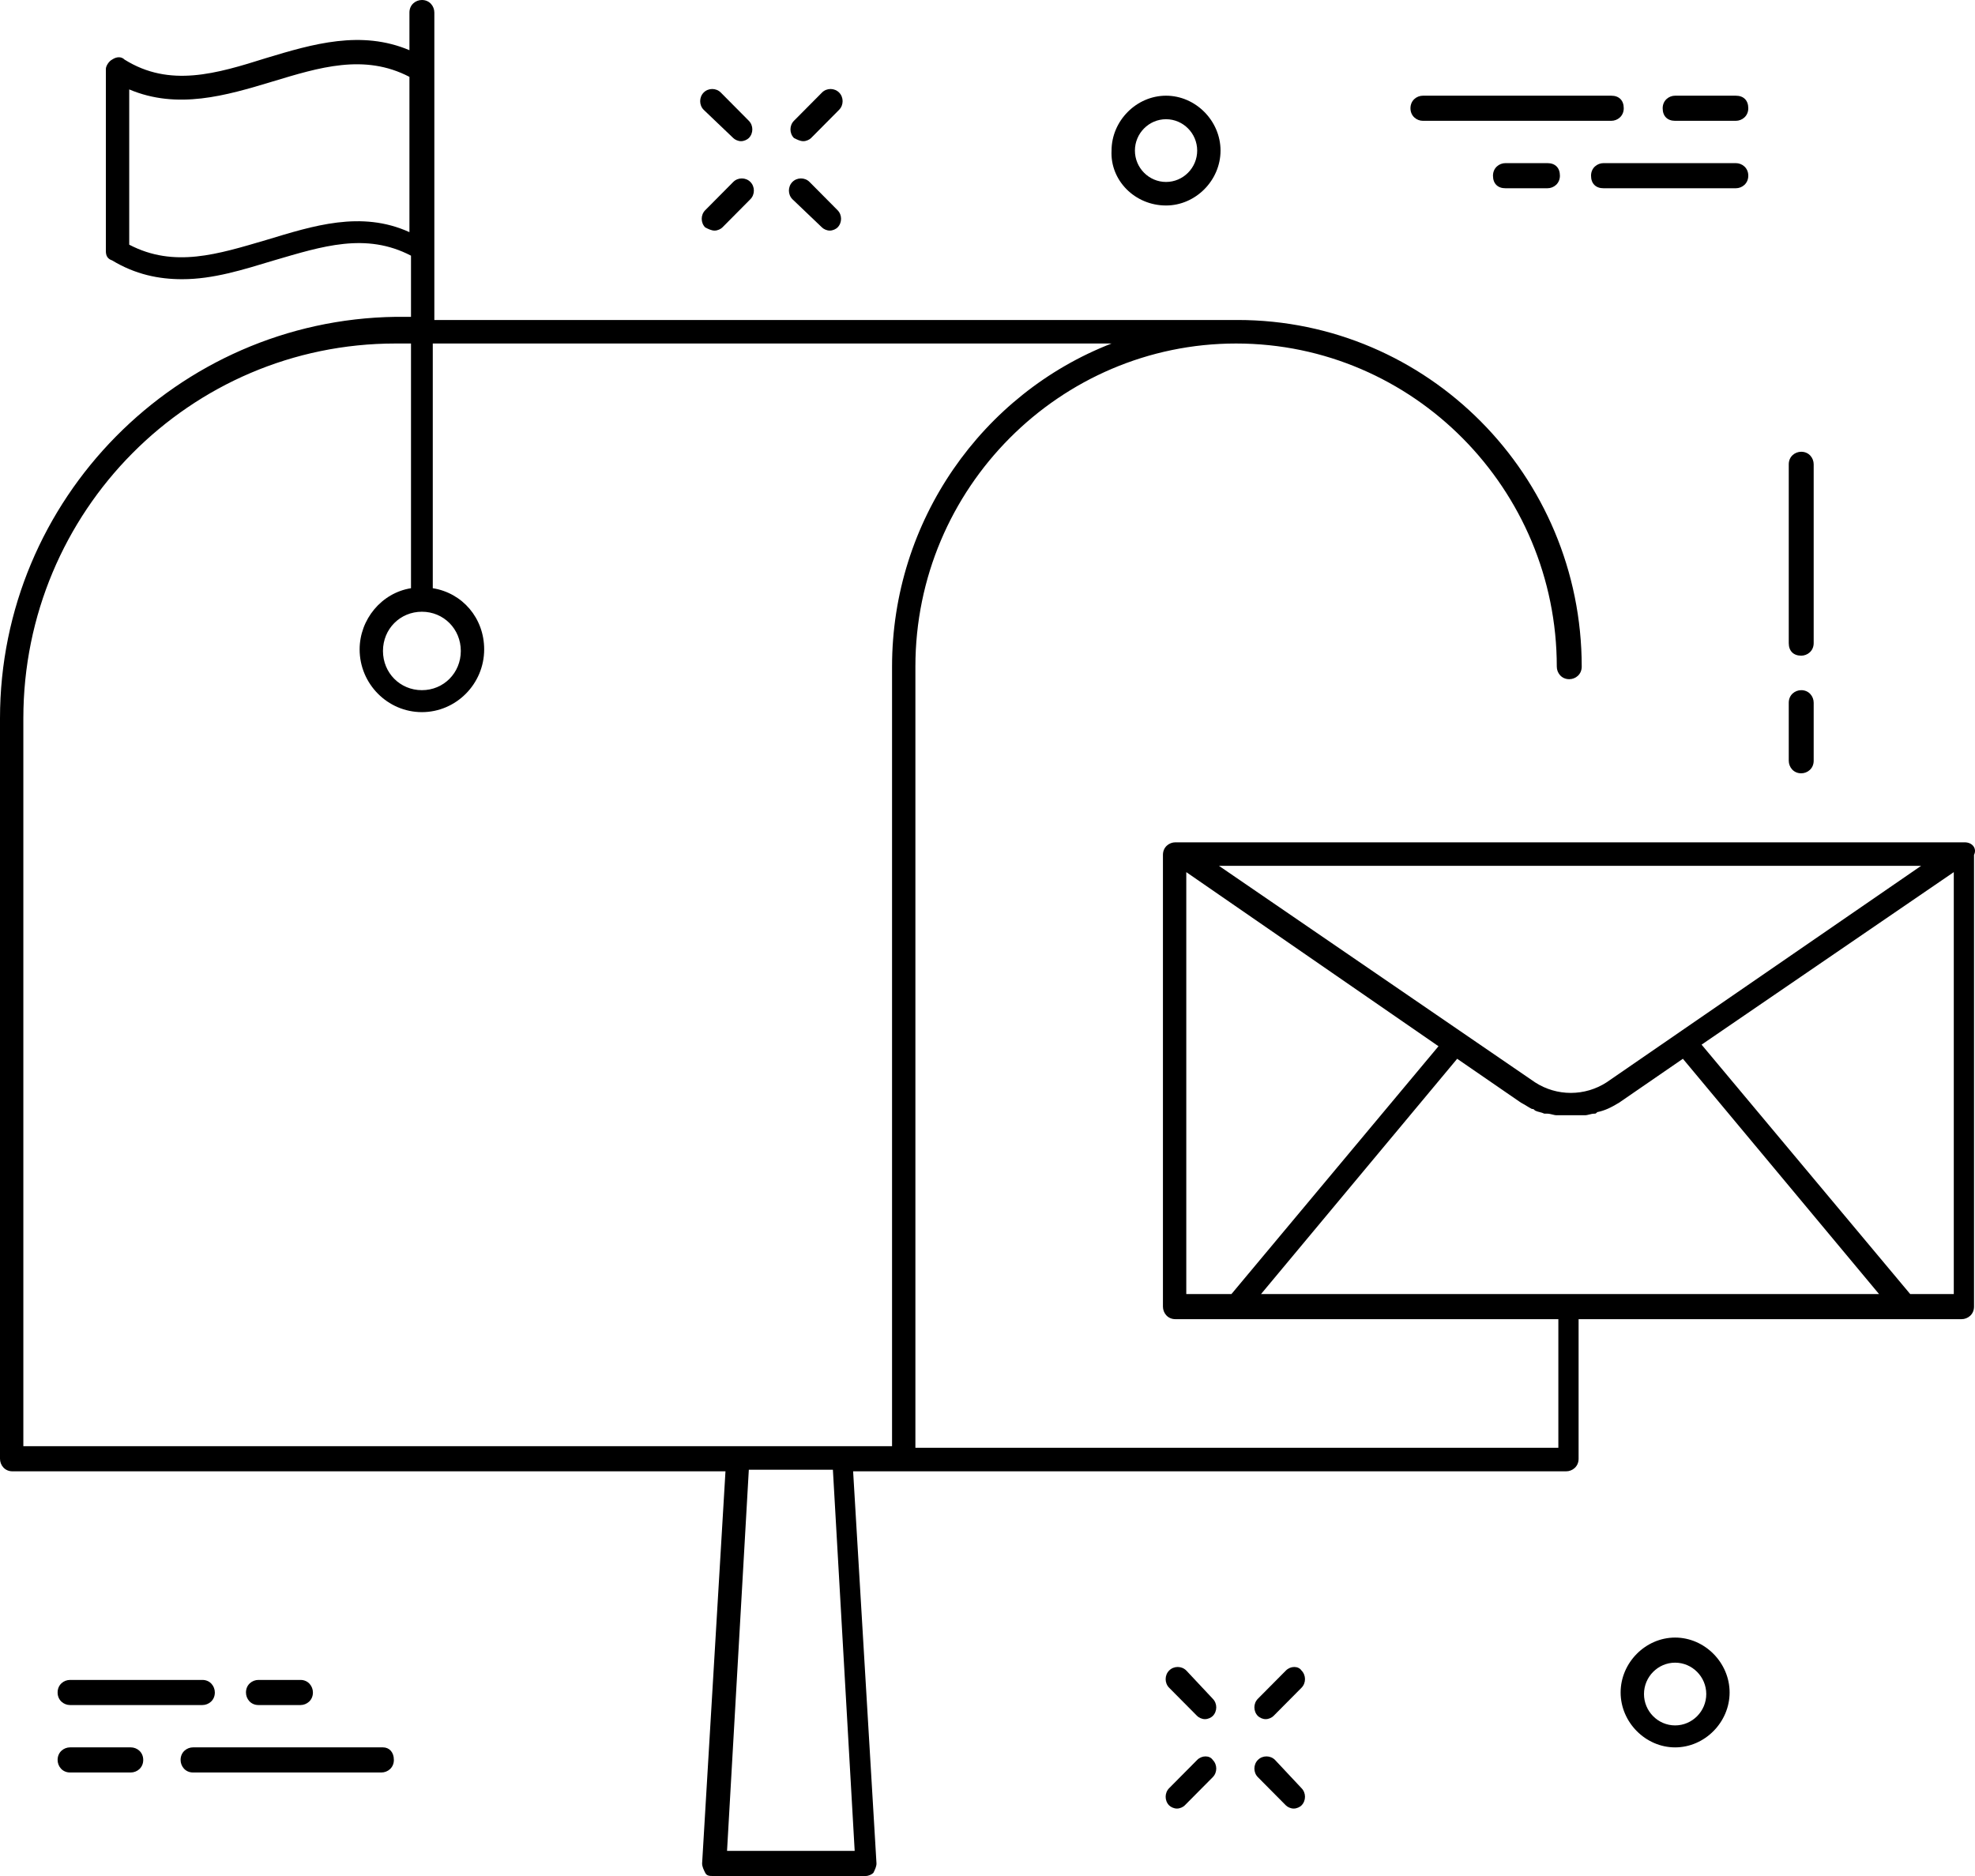
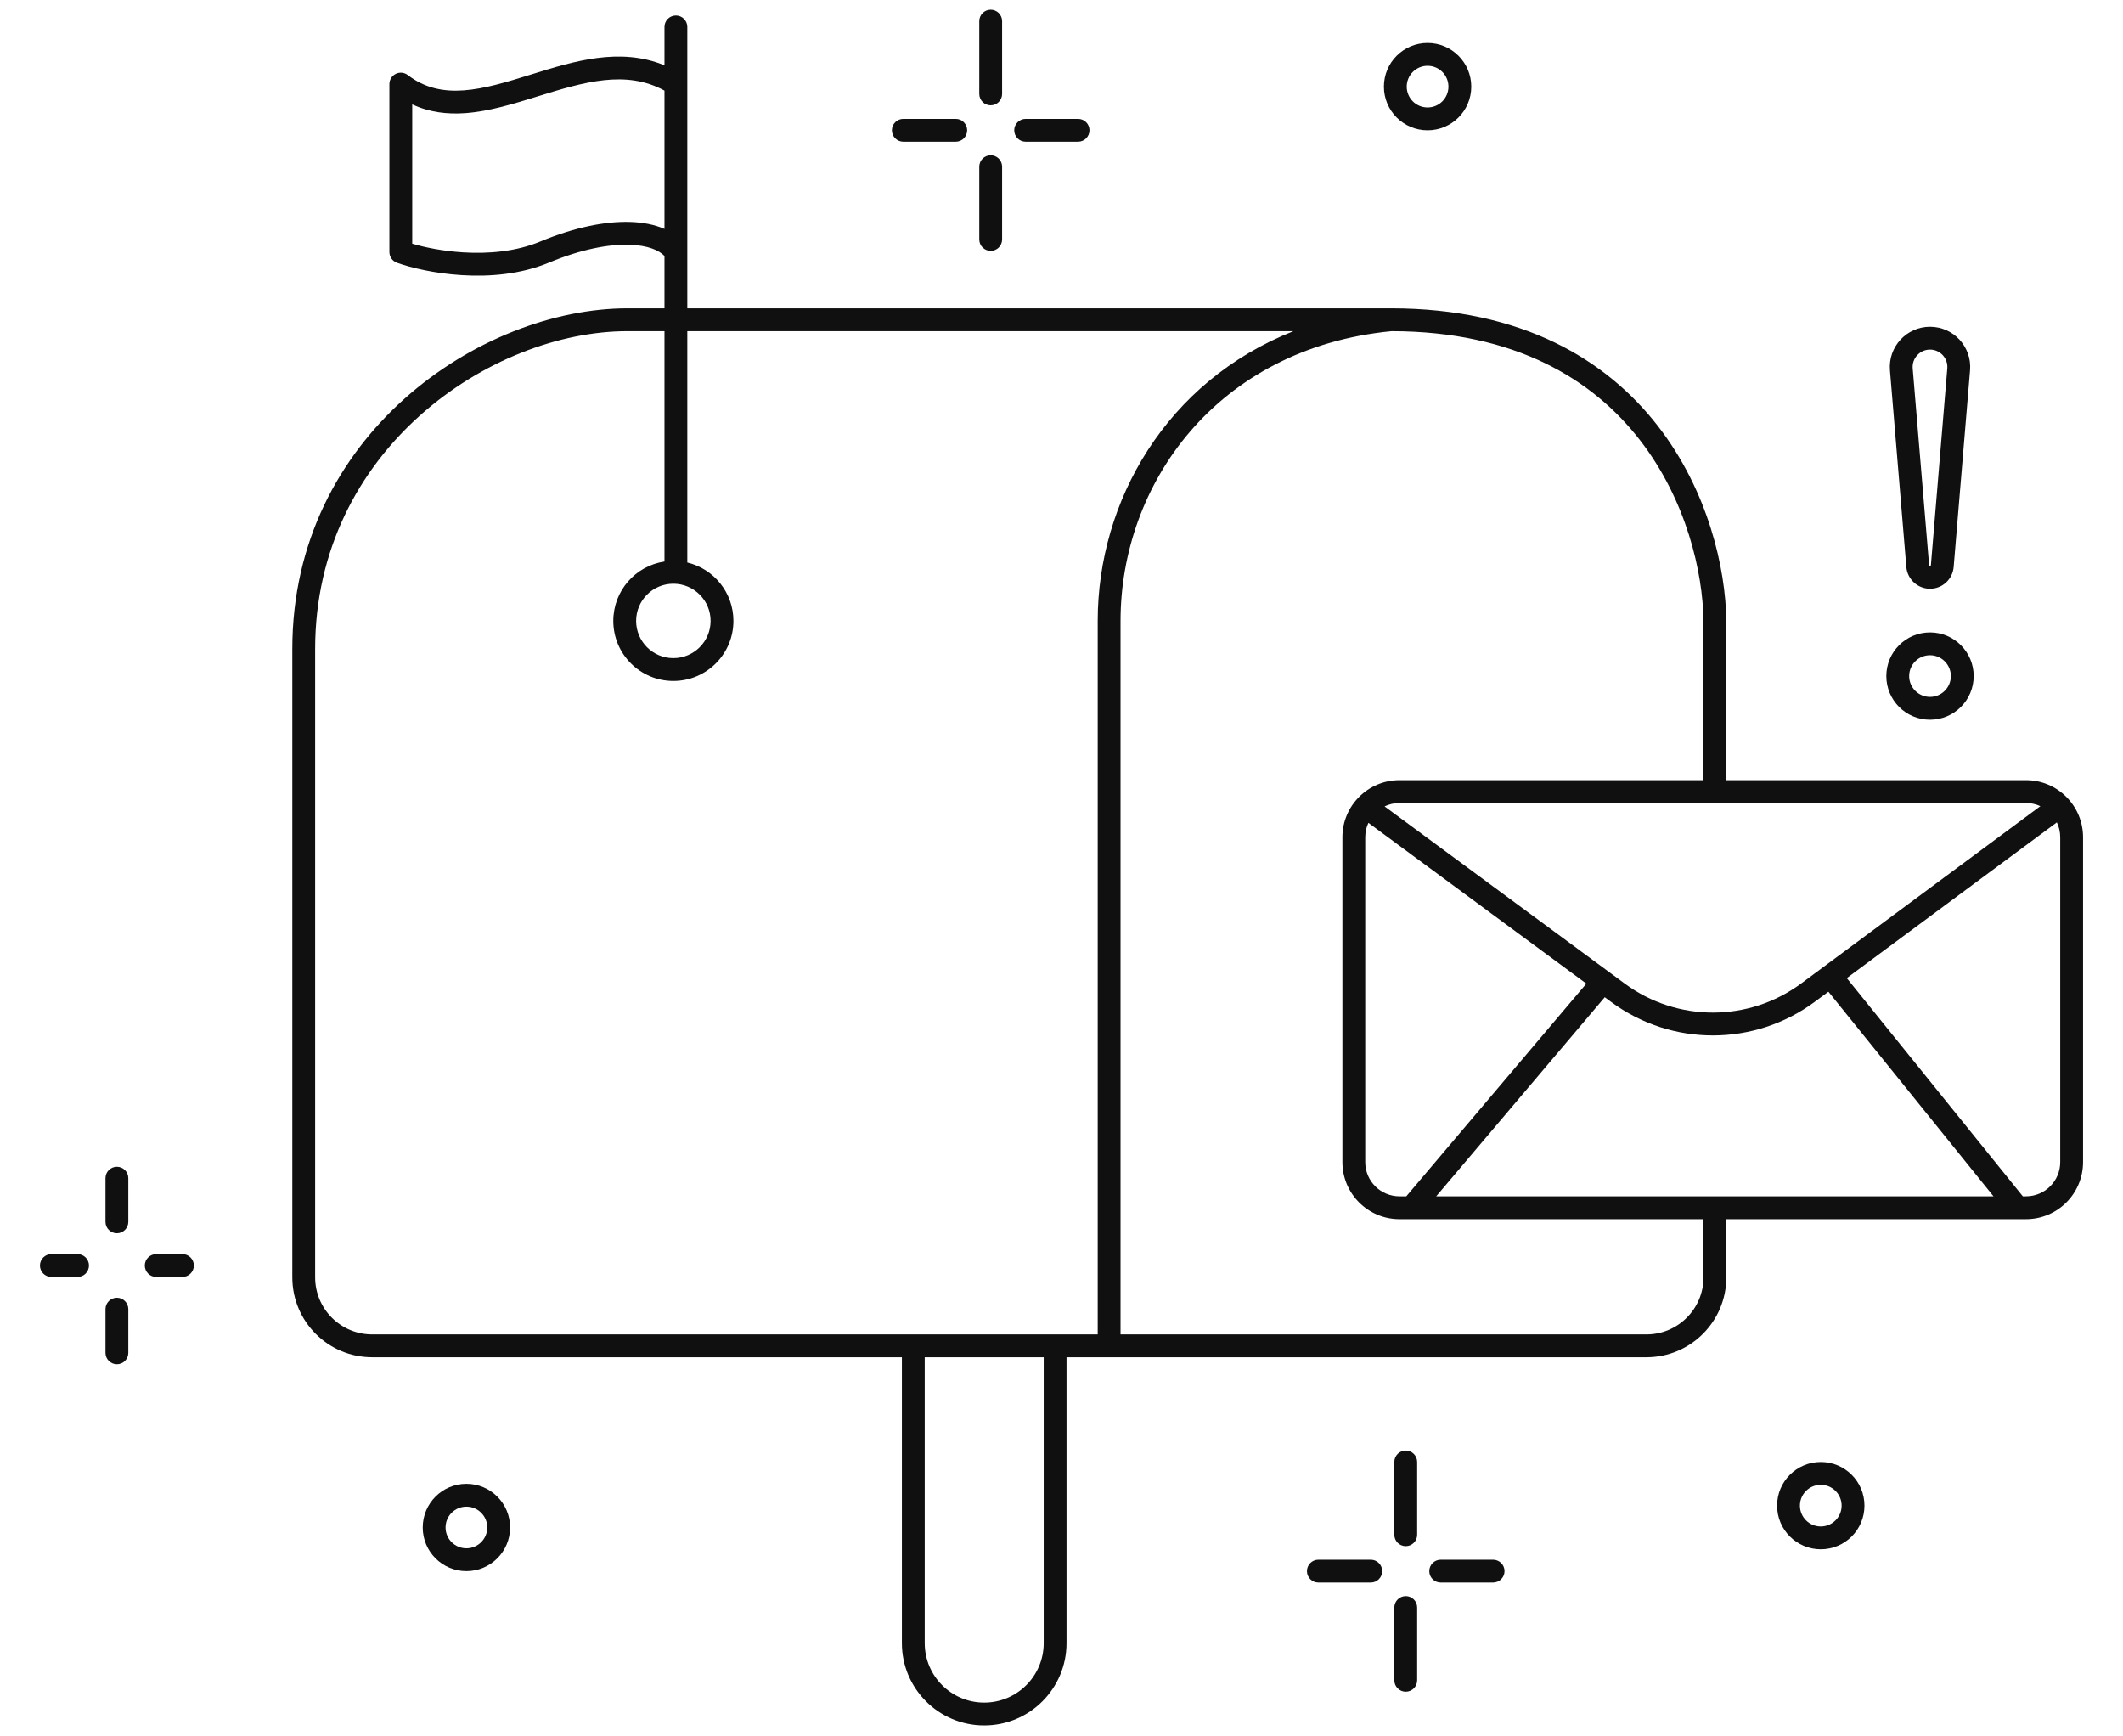
- <svg xmlns="http://www.w3.org/2000/svg" width="100" height="95" viewBox="0 0 100 95" fill="none">
-   <path d="M37.127 6.99C37.206 7.069 37.363 7.149 37.521 7.149C37.679 7.149 37.836 7.069 37.915 6.99C38.152 6.752 38.152 6.354 37.915 6.116L36.496 4.686C36.26 4.448 35.866 4.448 35.629 4.686C35.393 4.925 35.393 5.322 35.629 5.56L37.127 6.99Z" fill="black" />
-   <path d="M41.62 11.518C41.699 11.597 41.856 11.677 42.014 11.677C42.172 11.677 42.329 11.597 42.408 11.518C42.645 11.279 42.645 10.882 42.408 10.644L40.989 9.214C40.753 8.976 40.359 8.976 40.122 9.214C39.886 9.452 39.886 9.85 40.122 10.088L41.62 11.518Z" fill="black" />
-   <path d="M36.181 11.677C36.339 11.677 36.496 11.597 36.575 11.518L37.994 10.088C38.23 9.85 38.23 9.452 37.994 9.214C37.757 8.976 37.363 8.976 37.127 9.214L35.708 10.644C35.471 10.882 35.471 11.279 35.708 11.518C35.865 11.597 36.023 11.677 36.181 11.677Z" fill="black" />
-   <path d="M40.674 7.149C40.831 7.149 40.989 7.069 41.068 6.99L42.487 5.56C42.723 5.322 42.723 4.925 42.487 4.686C42.25 4.448 41.856 4.448 41.62 4.686L40.201 6.116C39.964 6.354 39.964 6.752 40.201 6.99C40.359 7.069 40.516 7.149 40.674 7.149Z" fill="black" />
-   <path d="M60.065 84.594C59.828 84.356 59.434 84.356 59.198 84.594C58.961 84.832 58.961 85.23 59.198 85.468L60.617 86.898C60.696 86.977 60.853 87.057 61.011 87.057C61.169 87.057 61.326 86.977 61.405 86.898C61.642 86.659 61.642 86.262 61.405 86.024L60.065 84.594Z" fill="black" />
-   <path d="M64.558 89.122C64.322 88.884 63.927 88.884 63.691 89.122C63.454 89.361 63.454 89.758 63.691 89.996L65.11 91.426C65.189 91.505 65.346 91.585 65.504 91.585C65.662 91.585 65.819 91.505 65.898 91.426C66.135 91.188 66.135 90.79 65.898 90.552L64.558 89.122Z" fill="black" />
-   <path d="M60.617 89.122L59.198 90.552C58.961 90.79 58.961 91.188 59.198 91.426C59.277 91.505 59.434 91.585 59.592 91.585C59.75 91.585 59.907 91.505 59.986 91.426L61.405 89.996C61.642 89.758 61.642 89.361 61.405 89.122C61.247 88.884 60.853 88.884 60.617 89.122Z" fill="black" />
-   <path d="M65.11 84.594L63.691 86.024C63.454 86.262 63.454 86.659 63.691 86.898C63.77 86.977 63.927 87.057 64.085 87.057C64.243 87.057 64.4 86.977 64.479 86.898L65.898 85.468C66.135 85.23 66.135 84.832 65.898 84.594C65.74 84.356 65.346 84.356 65.11 84.594Z" fill="black" />
-   <path d="M59.04 10.406C60.538 10.406 61.799 9.135 61.799 7.626C61.799 6.117 60.538 4.846 59.04 4.846C57.542 4.846 56.281 6.117 56.281 7.626C56.203 9.135 57.464 10.406 59.04 10.406ZM59.04 6.037C59.907 6.037 60.617 6.752 60.617 7.626C60.617 8.5 59.907 9.214 59.04 9.214C58.173 9.214 57.464 8.5 57.464 7.626C57.464 6.752 58.173 6.037 59.04 6.037Z" fill="black" />
-   <path d="M84.816 82.926C83.319 82.926 82.057 84.197 82.057 85.706C82.057 87.216 83.319 88.487 84.816 88.487C86.314 88.487 87.575 87.216 87.575 85.706C87.575 84.197 86.314 82.926 84.816 82.926ZM84.816 87.374C83.949 87.374 83.24 86.659 83.24 85.786C83.24 84.912 83.949 84.197 84.816 84.197C85.683 84.197 86.393 84.912 86.393 85.786C86.393 86.659 85.683 87.374 84.816 87.374Z" fill="black" />
-   <path d="M72.046 6.118H81.584C81.9 6.118 82.215 5.879 82.215 5.482C82.215 5.084 81.978 4.846 81.584 4.846H72.046C71.731 4.846 71.416 5.084 71.416 5.482C71.416 5.879 71.731 6.118 72.046 6.118Z" fill="black" />
-   <path d="M84.816 6.118H87.89C88.206 6.118 88.521 5.879 88.521 5.482C88.521 5.084 88.284 4.846 87.89 4.846H84.816C84.501 4.846 84.186 5.084 84.186 5.482C84.186 5.879 84.422 6.118 84.816 6.118Z" fill="black" />
-   <path d="M87.89 8.261H81.19C80.875 8.261 80.559 8.499 80.559 8.897C80.559 9.294 80.796 9.533 81.19 9.533H87.89C88.206 9.533 88.521 9.294 88.521 8.897C88.521 8.499 88.206 8.261 87.89 8.261Z" fill="black" />
-   <path d="M76.224 8.261C75.909 8.261 75.594 8.499 75.594 8.897C75.594 9.294 75.83 9.533 76.224 9.533H78.353C78.668 9.533 78.983 9.294 78.983 8.897C78.983 8.499 78.747 8.261 78.353 8.261H76.224Z" fill="black" />
-   <path d="M19.391 88.486H9.774C9.459 88.486 9.144 88.725 9.144 89.122C9.144 89.44 9.38 89.758 9.774 89.758H19.312C19.628 89.758 19.943 89.52 19.943 89.122C19.943 88.725 19.706 88.486 19.391 88.486Z" fill="black" />
-   <path d="M6.621 88.486H3.547C3.232 88.486 2.917 88.725 2.917 89.122C2.917 89.44 3.153 89.758 3.547 89.758H6.621C6.937 89.758 7.252 89.52 7.252 89.122C7.252 88.725 6.937 88.486 6.621 88.486Z" fill="black" />
-   <path d="M3.547 86.343H10.247C10.563 86.343 10.878 86.104 10.878 85.707C10.878 85.389 10.641 85.071 10.247 85.071H3.547C3.232 85.071 2.917 85.309 2.917 85.707C2.917 86.104 3.232 86.343 3.547 86.343Z" fill="black" />
-   <path d="M15.213 86.343C15.529 86.343 15.844 86.104 15.844 85.707C15.844 85.389 15.607 85.071 15.213 85.071H13.085C12.77 85.071 12.454 85.309 12.454 85.707C12.454 86.025 12.691 86.343 13.085 86.343H15.213Z" fill="black" />
-   <path d="M91.201 33.203C91.516 33.203 91.832 32.964 91.832 32.567V23.512C91.832 23.194 91.595 22.877 91.201 22.877C90.886 22.877 90.57 23.115 90.57 23.512V32.567C90.57 32.964 90.807 33.203 91.201 33.203Z" fill="black" />
-   <path d="M91.201 39.16C91.516 39.16 91.832 38.922 91.832 38.524V35.585C91.832 35.268 91.595 34.95 91.201 34.95C90.886 34.95 90.57 35.188 90.57 35.585V38.524C90.57 38.842 90.807 39.16 91.201 39.16Z" fill="black" />
-   <path d="M99.478 42.655H99.162H59.828H59.513C59.198 42.655 58.883 42.893 58.883 43.29V66.166C58.883 66.484 59.119 66.802 59.513 66.802H78.904V73.315H46.349V33.758C46.349 24.703 53.68 17.395 62.587 17.395C71.573 17.395 78.825 24.783 78.825 33.758C78.825 34.076 79.062 34.394 79.456 34.394C79.771 34.394 80.087 34.156 80.087 33.758C80.087 24.068 72.283 16.204 62.666 16.204H21.992V12.709V3.495V0.635C21.992 0.318 21.756 0 21.362 0C21.046 0 20.731 0.238 20.731 0.635V2.542C18.288 1.509 15.844 2.224 13.479 2.939C10.957 3.733 8.592 4.448 6.306 3.018C6.148 2.86 5.912 2.86 5.675 3.018C5.518 3.098 5.36 3.336 5.36 3.495V12.709C5.36 12.947 5.439 13.106 5.675 13.186C6.858 13.9 8.04 14.139 9.223 14.139C10.799 14.139 12.297 13.662 13.873 13.186C16.317 12.471 18.524 11.756 20.81 12.947V16.045H20.022C8.986 16.204 0 25.259 0 36.38V73.871C0 74.189 0.236 74.507 0.631 74.507H36.733L35.55 94.364C35.55 94.523 35.629 94.682 35.708 94.841C35.787 95 35.944 95 36.102 95H43.827C43.985 95 44.142 94.92 44.221 94.841C44.3 94.682 44.379 94.523 44.379 94.364L43.196 74.507H79.298C79.614 74.507 79.929 74.268 79.929 73.871V66.802H99.32C99.635 66.802 99.951 66.563 99.951 66.166V43.29C100.108 42.972 99.872 42.655 99.478 42.655ZM13.479 12.153C11.036 12.868 8.828 13.583 6.543 12.391V4.528C8.986 5.56 11.43 4.845 13.794 4.13C16.159 3.416 18.445 2.701 20.731 3.892V11.756C18.288 10.644 15.844 11.438 13.479 12.153ZM1.182 36.38C1.182 25.895 9.617 17.395 20.022 17.395H20.81V29.628C20.81 29.707 20.81 29.787 20.81 29.787C19.312 30.025 18.209 31.375 18.209 32.885C18.209 34.632 19.628 36.062 21.362 36.062C23.096 36.062 24.515 34.632 24.515 32.885C24.515 31.296 23.411 30.025 21.913 29.787C21.913 29.707 21.913 29.628 21.913 29.628V17.395H56.281C49.739 19.937 45.167 26.371 45.167 33.758V73.236H42.723H37.363H1.182V36.38ZM21.362 30.978C22.465 30.978 23.332 31.852 23.332 32.964C23.332 34.076 22.465 34.95 21.362 34.95C20.258 34.95 19.391 34.076 19.391 32.964C19.391 31.852 20.258 30.978 21.362 30.978ZM43.275 93.729H36.812L37.915 74.427H42.172L43.275 93.729ZM63.849 65.531L73.781 53.616L77.012 55.84C77.17 55.92 77.407 56.078 77.564 56.158C77.643 56.158 77.643 56.158 77.722 56.237C77.879 56.317 78.037 56.317 78.195 56.396C78.274 56.396 78.274 56.396 78.353 56.396C78.51 56.396 78.668 56.476 78.825 56.476C78.904 56.476 78.904 56.476 78.983 56.476C79.141 56.476 79.298 56.476 79.456 56.476C79.535 56.476 79.614 56.476 79.692 56.476C79.85 56.476 80.008 56.476 80.087 56.476C80.165 56.476 80.165 56.476 80.244 56.476C80.402 56.476 80.56 56.396 80.717 56.396C80.796 56.396 80.796 56.396 80.875 56.317C81.269 56.237 81.584 56.078 81.978 55.84L85.21 53.616L95.142 65.531H63.849ZM97.271 43.846L81.348 54.808C80.244 55.523 78.825 55.523 77.722 54.808L61.72 43.846H97.271ZM60.065 44.164L72.835 52.981L62.351 65.531H60.065V44.164ZM98.926 65.531H96.719L86.156 52.901L98.926 44.164V65.531Z" fill="black" />
+ <svg xmlns="http://www.w3.org/2000/svg" width="93" height="76" viewBox="0 0 93 76" fill="none">
+   <path d="M43.398 0.426C43.674 0.426 43.898 0.649 43.898 0.926V4.113C43.898 4.389 43.674 4.613 43.398 4.613C43.122 4.613 42.898 4.389 42.898 4.113V0.926C42.898 0.649 43.122 0.426 43.398 0.426Z" fill="#101010" />
+   <path d="M39.07 5.707C39.07 5.43 39.294 5.207 39.57 5.207H41.867C42.143 5.207 42.367 5.43 42.367 5.707C42.367 5.983 42.143 6.207 41.867 6.207H39.57C39.294 6.207 39.07 5.983 39.07 5.707Z" fill="#101010" />
+   <path d="M44.429 5.707C44.429 5.43 44.653 5.207 44.929 5.207H47.226C47.502 5.207 47.726 5.43 47.726 5.707C47.726 5.983 47.502 6.207 47.226 6.207H44.929C44.653 6.207 44.429 5.983 44.429 5.707Z" fill="#101010" />
+   <path d="M43.398 6.8C43.674 6.8 43.898 7.024 43.898 7.3V10.488C43.898 10.764 43.674 10.988 43.398 10.988C43.122 10.988 42.898 10.764 42.898 10.488V7.3C42.898 7.024 43.122 6.8 43.398 6.8Z" fill="#101010" />
+   <path fill-rule="evenodd" clip-rule="evenodd" d="M30.108 1.179C30.108 0.903 29.884 0.679 29.608 0.679C29.332 0.679 29.108 0.903 29.108 1.18V2.862C27.157 2.054 25.12 2.687 23.34 3.24L23.253 3.267C22.198 3.594 21.23 3.892 20.315 3.958C19.422 4.022 18.612 3.862 17.862 3.287C17.711 3.171 17.507 3.151 17.337 3.235C17.166 3.32 17.058 3.493 17.058 3.684V11.038C17.058 11.249 17.191 11.438 17.39 11.509C18 11.727 19.041 11.979 20.232 12.052C21.422 12.126 22.799 12.024 24.058 11.499C25.467 10.913 26.669 10.692 27.571 10.719C28.384 10.744 28.872 10.964 29.108 11.211V13.505H27.494C21.06 13.505 12.805 19.046 12.805 28.424V55.948C12.805 57.882 14.372 59.447 16.305 59.447H39.508V71.968C39.508 73.96 41.122 75.574 43.114 75.574C45.105 75.574 46.72 73.96 46.72 71.968V59.447H72.123C74.056 59.447 75.623 57.88 75.623 55.947V53.399H88.359C88.369 53.4 88.379 53.4 88.389 53.399H88.75C90.131 53.399 91.25 52.28 91.25 50.899V36.671C91.25 35.291 90.131 34.171 88.75 34.171H75.623V27.196L75.623 27.191C75.596 24.905 74.831 21.496 72.614 18.645C70.38 15.772 66.698 13.505 60.934 13.505H30.108V1.179ZM61.305 53.399H74.623V55.947C74.623 57.327 73.503 58.447 72.123 58.447H49.086V27.196C49.086 21.224 53.276 15.255 60.958 14.505C66.408 14.512 69.788 16.64 71.825 19.259C73.882 21.904 74.598 25.088 74.623 27.2V34.171H61.305C59.924 34.171 58.805 35.291 58.805 36.671V50.899C58.805 52.28 59.924 53.399 61.305 53.399ZM88.75 52.399H88.612L80.899 42.841L90.102 36.02C90.197 36.217 90.25 36.438 90.25 36.671V50.899C90.25 51.728 89.578 52.399 88.75 52.399ZM88.75 35.171C88.975 35.171 89.189 35.221 89.38 35.31L78.905 43.074C76.61 44.775 73.474 44.778 71.176 43.083L60.652 35.32C60.849 35.225 61.071 35.171 61.305 35.171H88.75ZM59.805 36.671C59.805 36.446 59.854 36.232 59.944 36.04L69.492 43.083L61.607 52.395L61.603 52.399H61.305C60.476 52.399 59.805 51.728 59.805 50.899V36.671ZM70.298 43.678L62.914 52.399H87.327L80.095 43.437L79.5 43.877C76.853 45.84 73.234 45.844 70.582 43.888L70.298 43.678ZM23.549 4.222C25.586 3.59 27.417 3.047 29.108 3.969V10.026C28.677 9.836 28.159 9.737 27.602 9.72C26.522 9.687 25.177 9.95 23.674 10.576C22.603 11.022 21.393 11.122 20.294 11.054C19.399 10.999 18.604 10.834 18.058 10.674V4.571C18.811 4.923 19.598 5.012 20.386 4.955C21.428 4.88 22.502 4.547 23.522 4.23L23.549 4.222ZM27.494 14.505H29.108V24.595C27.839 24.783 26.866 25.876 26.866 27.196C26.866 28.648 28.044 29.826 29.497 29.826C30.95 29.826 32.128 28.648 32.128 27.196C32.128 25.954 31.267 24.913 30.108 24.638V14.505H56.659C51.093 16.707 48.086 21.953 48.086 27.196V58.447H16.305C14.924 58.447 13.805 57.329 13.805 55.948V28.424C13.805 19.702 21.503 14.505 27.494 14.505ZM40.508 71.968V59.447H45.72V71.968C45.72 73.408 44.553 74.574 43.114 74.574C41.675 74.574 40.508 73.408 40.508 71.968ZM31.128 27.196C31.128 28.096 30.398 28.826 29.497 28.826C28.596 28.826 27.866 28.096 27.866 27.196C27.866 26.297 28.596 25.567 29.497 25.567C30.398 25.567 31.128 26.297 31.128 27.196Z" fill="#101010" />
+   <path fill-rule="evenodd" clip-rule="evenodd" d="M62.536 5.707C63.593 5.707 64.45 4.851 64.45 3.795C64.45 2.739 63.593 1.882 62.536 1.882C61.479 1.882 60.623 2.739 60.623 3.795C60.623 4.851 61.479 5.707 62.536 5.707ZM62.536 4.707C63.041 4.707 63.45 4.298 63.45 3.795C63.45 3.291 63.041 2.882 62.536 2.882C62.031 2.882 61.623 3.291 61.623 3.795C61.623 4.298 62.031 4.707 62.536 4.707Z" fill="#101010" />
+   <path fill-rule="evenodd" clip-rule="evenodd" d="M81.674 65.947C81.674 67.003 80.818 67.859 79.761 67.859C78.704 67.859 77.847 67.003 77.847 65.947C77.847 64.891 78.704 64.035 79.761 64.035C80.818 64.035 81.674 64.891 81.674 65.947ZM80.674 65.947C80.674 66.45 80.266 66.859 79.761 66.859C79.256 66.859 78.847 66.45 78.847 65.947C78.847 65.444 79.256 65.035 79.761 65.035C80.266 65.035 80.674 65.444 80.674 65.947Z" fill="#101010" />
+   <path fill-rule="evenodd" clip-rule="evenodd" d="M20.431 68.816C21.488 68.816 22.345 67.96 22.345 66.903C22.345 65.847 21.488 64.991 20.431 64.991C19.375 64.991 18.518 65.847 18.518 66.903C18.518 67.96 19.375 68.816 20.431 68.816ZM20.431 67.816C20.936 67.816 21.345 67.407 21.345 66.903C21.345 66.4 20.936 65.991 20.431 65.991C19.926 65.991 19.518 66.4 19.518 66.903C19.518 67.407 19.926 67.816 20.431 67.816Z" fill="#101010" />
+   <path fill-rule="evenodd" clip-rule="evenodd" d="M86.459 29.612C86.459 30.668 85.602 31.524 84.546 31.524C83.489 31.524 82.632 30.668 82.632 29.612C82.632 28.555 83.489 27.699 84.546 27.699C85.602 27.699 86.459 28.555 86.459 29.612ZM85.459 29.612C85.459 30.115 85.05 30.524 84.546 30.524C84.04 30.524 83.632 30.115 83.632 29.612C83.632 29.108 84.04 28.699 84.546 28.699C85.05 28.699 85.459 29.108 85.459 29.612Z" fill="#101010" />
+   <path fill-rule="evenodd" clip-rule="evenodd" d="M84.546 14.312C83.516 14.312 82.705 15.193 82.791 16.219L83.509 24.834C83.554 25.372 84.005 25.787 84.546 25.787C85.086 25.787 85.537 25.372 85.582 24.834L86.3 16.219C86.386 15.193 85.576 14.312 84.546 14.312ZM84.585 24.75L85.303 16.136C85.341 15.693 84.99 15.312 84.546 15.312C84.1 15.312 83.751 15.693 83.787 16.136L84.506 24.75C84.507 24.771 84.525 24.787 84.546 24.787C84.566 24.787 84.584 24.771 84.585 24.75Z" fill="#101010" />
+   <path d="M62.08 64.035C62.08 63.758 61.856 63.535 61.58 63.535C61.303 63.535 61.08 63.758 61.08 64.035V67.222C61.08 67.498 61.303 67.722 61.58 67.722C61.856 67.722 62.08 67.498 62.08 67.222V64.035Z" fill="#101010" />
+   <path d="M57.752 68.316C57.476 68.316 57.252 68.54 57.252 68.816C57.252 69.092 57.476 69.316 57.752 69.316H60.048C60.325 69.316 60.548 69.092 60.548 68.816C60.548 68.54 60.325 68.316 60.048 68.316H57.752Z" fill="#101010" />
+   <path d="M63.111 68.316C62.834 68.316 62.611 68.54 62.611 68.816C62.611 69.092 62.834 69.316 63.111 69.316H65.407C65.683 69.316 65.907 69.092 65.907 68.816C65.907 68.54 65.683 68.316 65.407 68.316H63.111Z" fill="#101010" />
+   <path d="M62.08 70.409C62.08 70.133 61.856 69.909 61.58 69.909C61.303 69.909 61.08 70.133 61.08 70.409V73.597C61.08 73.873 61.303 74.097 61.58 74.097C61.856 74.097 62.08 73.873 62.08 73.597V70.409Z" fill="#101010" />
+   <path d="M5.621 51.604C5.621 51.328 5.397 51.104 5.121 51.104C4.845 51.104 4.621 51.328 4.621 51.604V53.516C4.621 53.792 4.845 54.016 5.121 54.016C5.397 54.016 5.621 53.792 5.621 53.516V51.604Z" fill="#101010" />
+   <path d="M2.25 54.929C1.974 54.929 1.75 55.153 1.75 55.429C1.75 55.705 1.974 55.929 2.25 55.929H3.398C3.674 55.929 3.898 55.705 3.898 55.429C3.898 55.153 3.674 54.929 3.398 54.929H2.25Z" fill="#101010" />
+   <path d="M6.843 54.929C6.567 54.929 6.343 55.153 6.343 55.429C6.343 55.705 6.567 55.929 6.843 55.929H7.992C8.268 55.929 8.492 55.705 8.492 55.429C8.492 55.153 8.268 54.929 7.992 54.929H6.843Z" fill="#101010" />
+   <path d="M5.621 57.341C5.621 57.065 5.397 56.841 5.121 56.841C4.845 56.841 4.621 57.065 4.621 57.341V59.254C4.621 59.53 4.845 59.754 5.121 59.754C5.397 59.754 5.621 59.53 5.621 59.254V57.341Z" fill="#101010" />
</svg>
